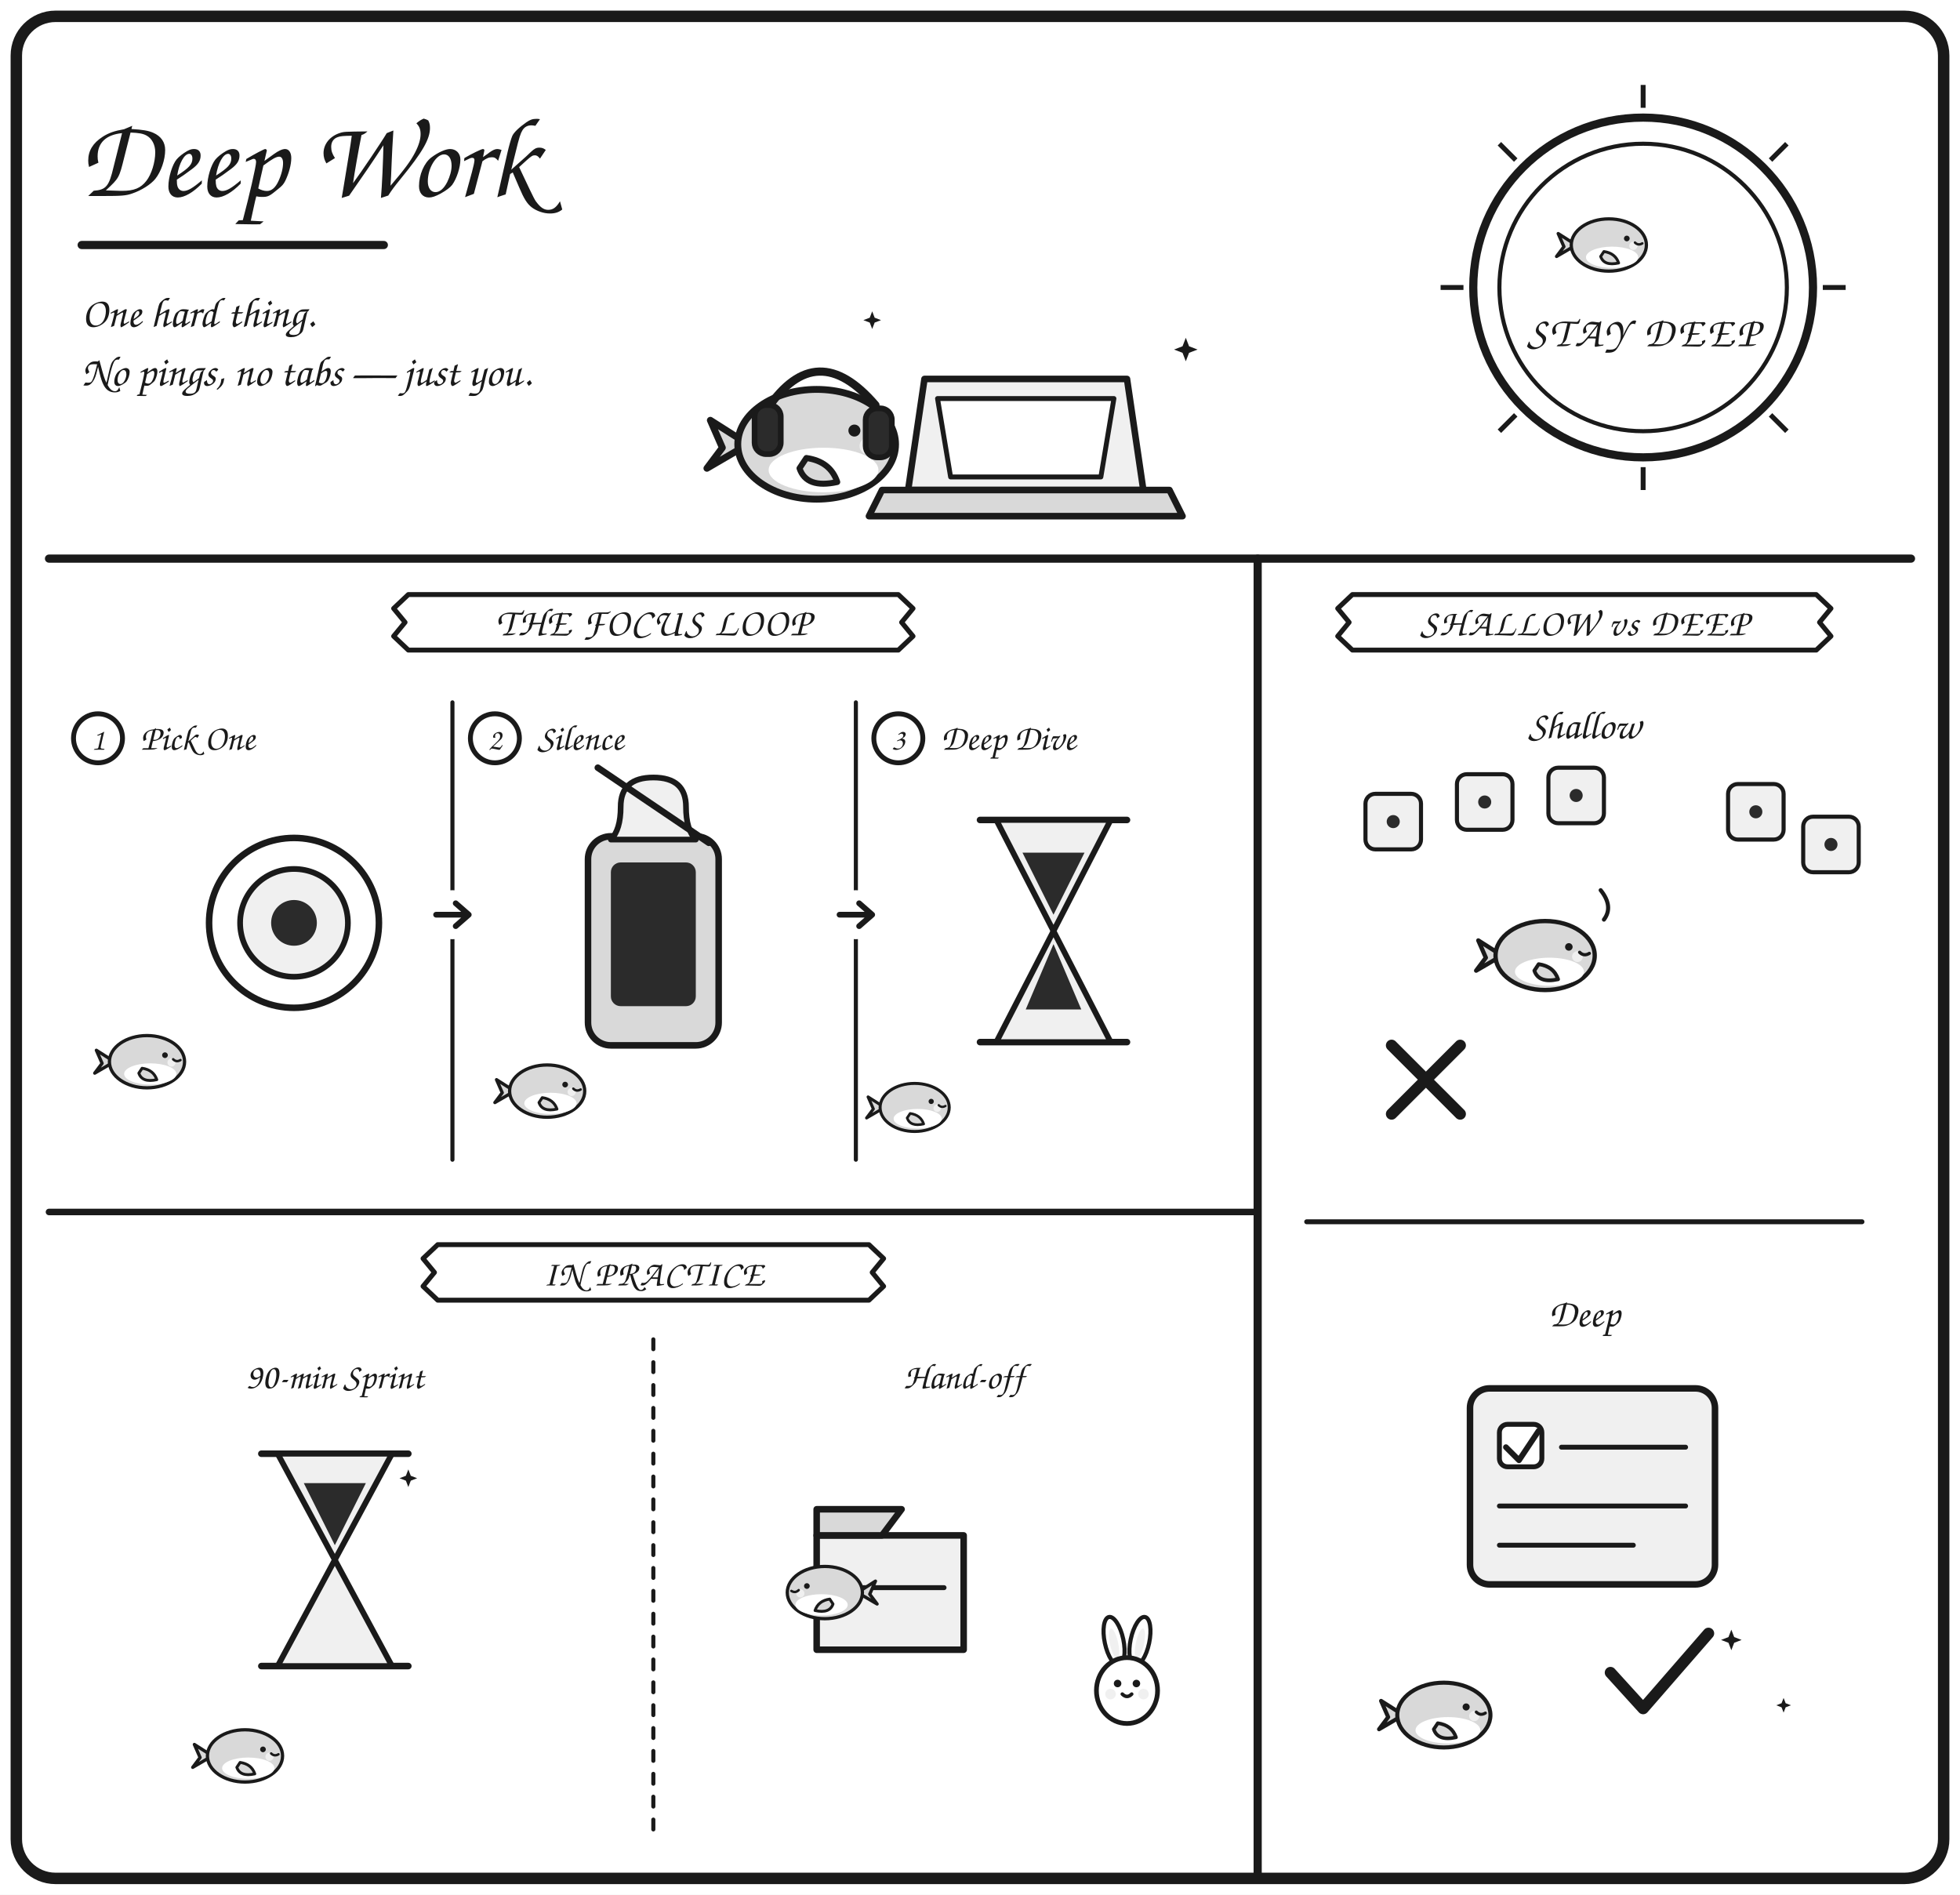
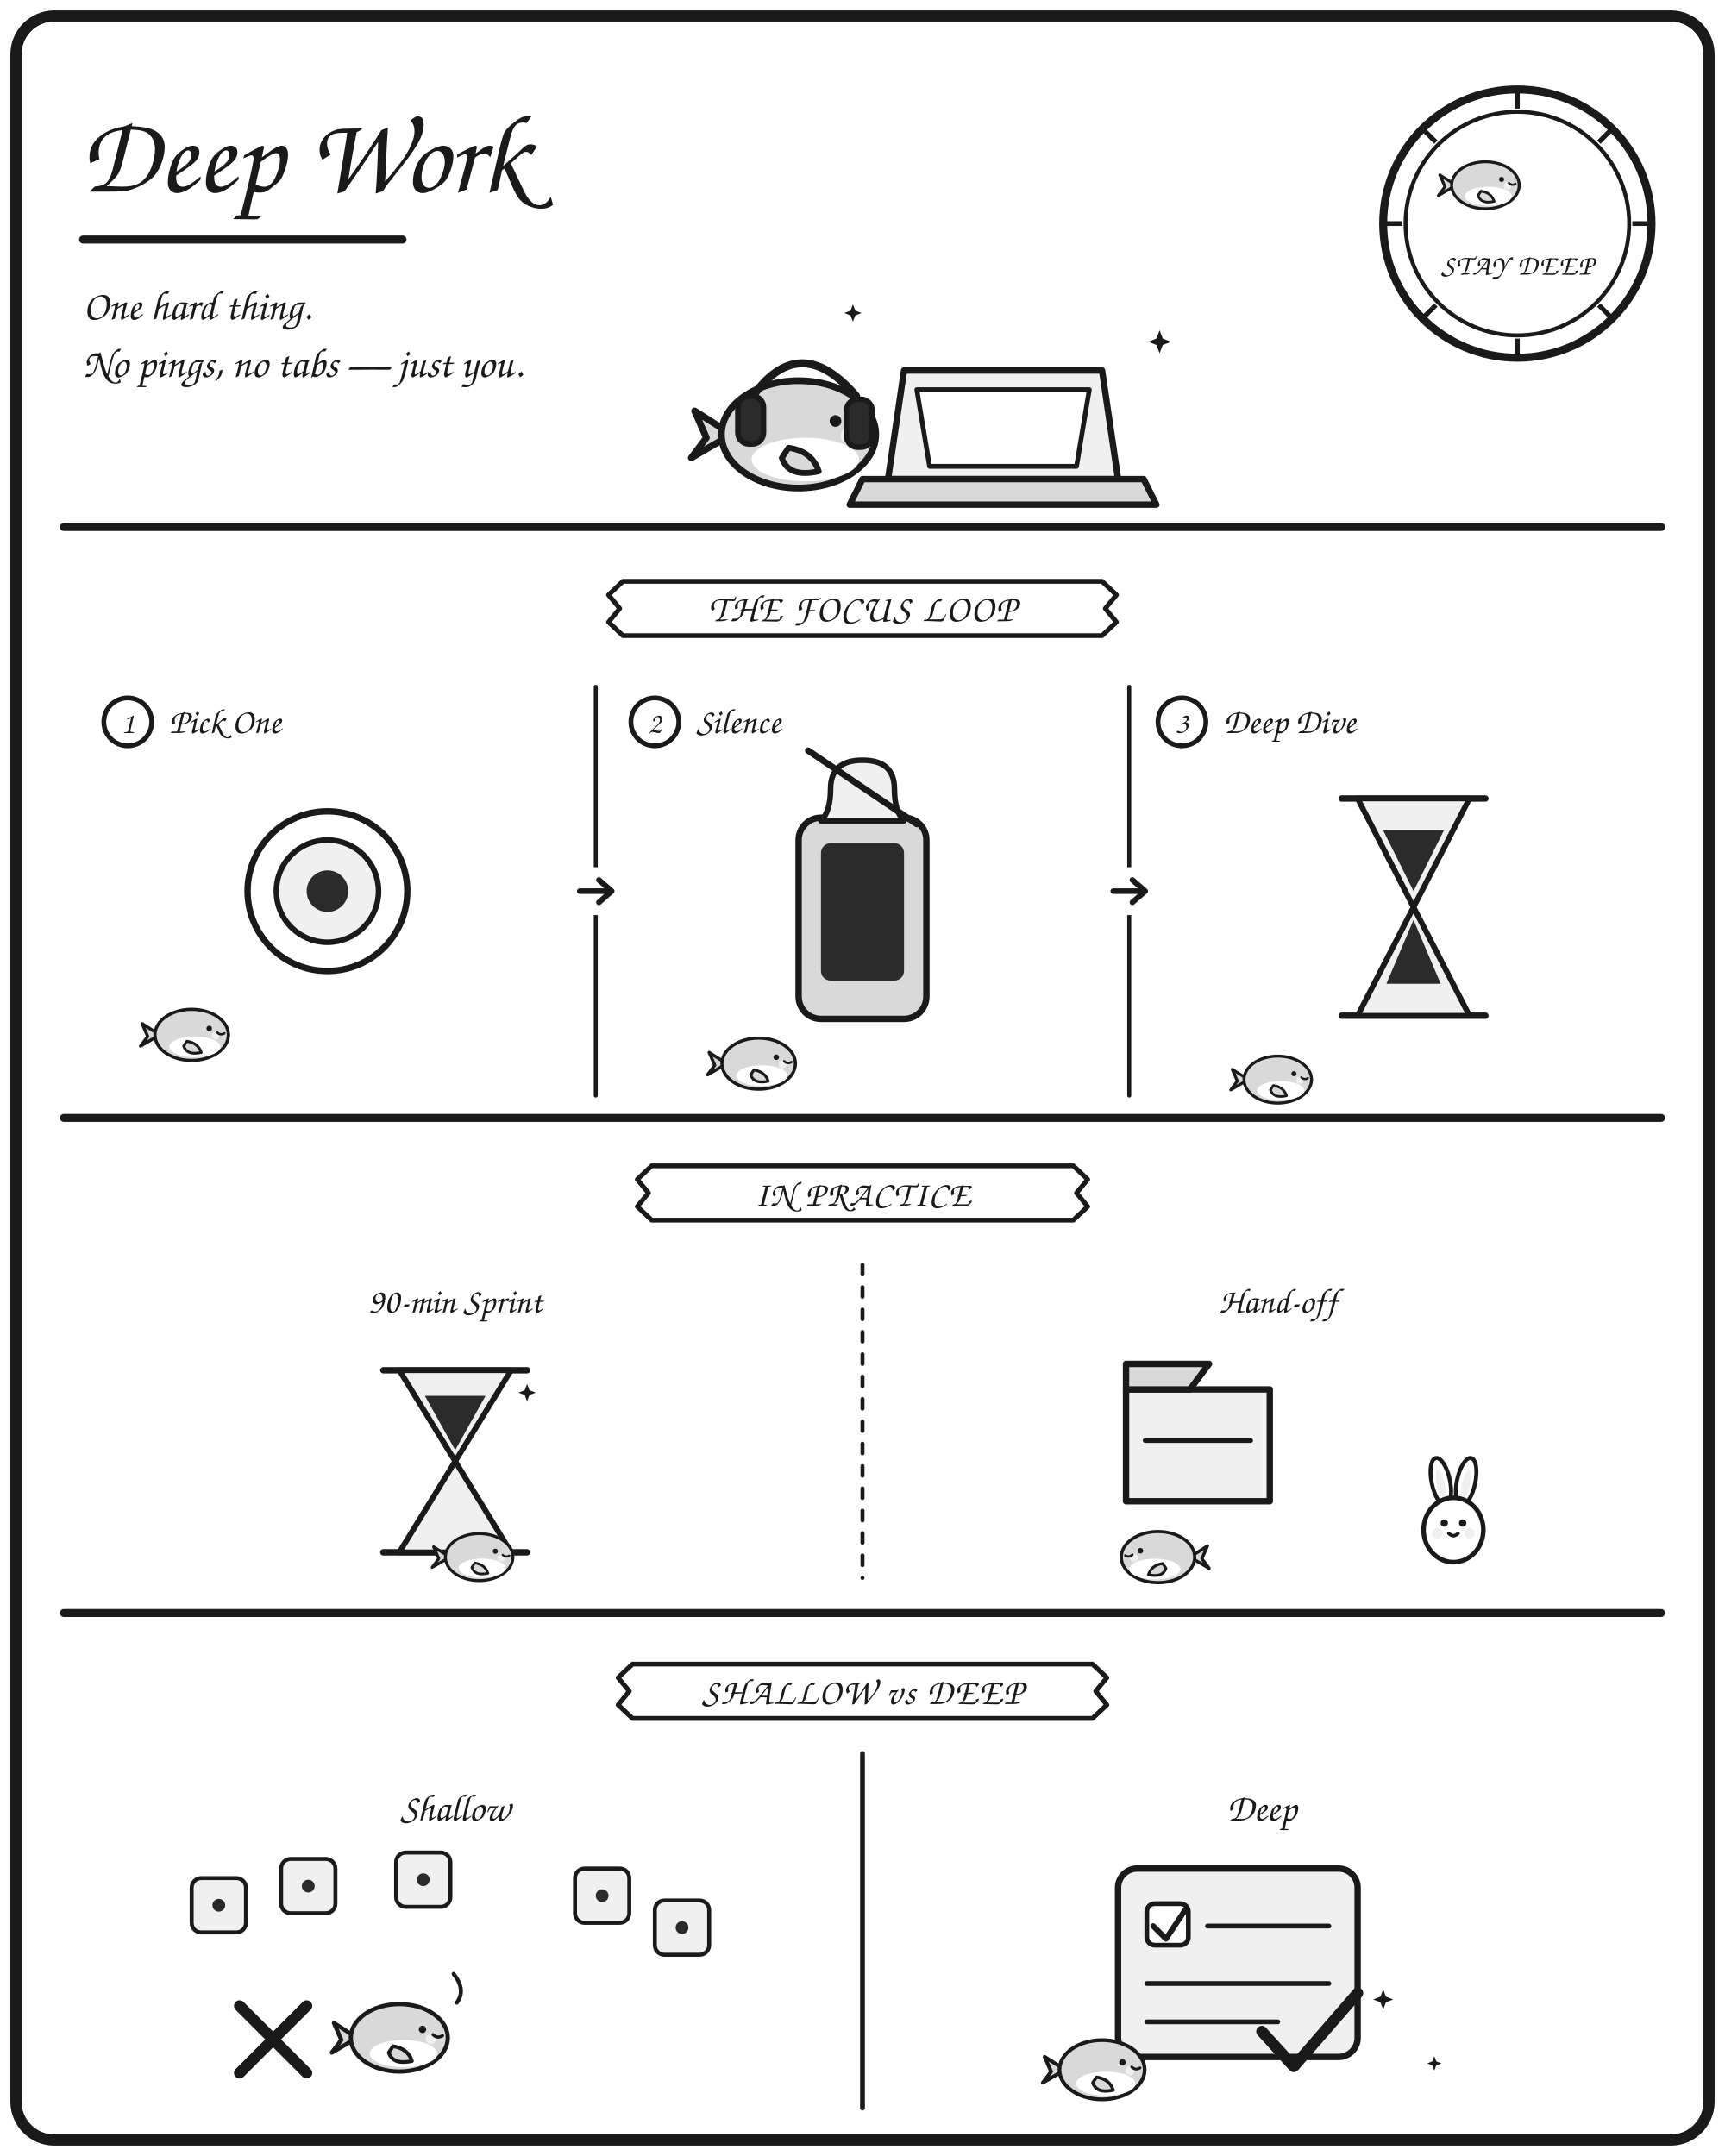
- <svg xmlns="http://www.w3.org/2000/svg" xmlns:xlink="http://www.w3.org/1999/xlink" viewBox="0 0 1200 1160" width="1200" height="1160">
+ <svg xmlns="http://www.w3.org/2000/svg" xmlns:xlink="http://www.w3.org/1999/xlink" viewBox="0 0 1080 1350" width="1080" height="1350">
  <style>
    text { font-family: 'Patrick Hand', 'Comic Neue', 'Gaegu', cursive; fill: #1A1A1A; }
    .stroke { stroke: #1A1A1A; stroke-linecap: round; stroke-linejoin: round; }
  </style>
  <defs>
    <g id="whale">
      <path class="stroke" d="M -40 0 L -62 -14 L -55 2 L -64 14 Z" fill="#D9D9D9" stroke-width="4" />
      <ellipse class="stroke" cx="0" cy="0" rx="46" ry="32" fill="#D9D9D9" stroke-width="4" />
      <ellipse cx="4" cy="15" rx="32" ry="13" fill="#FFFFFF" />
      <path class="stroke" d="M -6 8 q 14 2 18 14 q -18 4 -22 -8 z" fill="#D9D9D9" stroke-width="3.5" />
      <circle cx="22" cy="-8" r="3.5" fill="#1A1A1A" />
      <circle cx="30" cy="1" r="5" fill="#F0F0F0" />
      <path class="stroke" d="M 32 -3 q 4 4 9 1" fill="none" stroke-width="3" />
    </g>
    <g id="rabbit">
      <ellipse class="stroke" cx="-11" cy="-42" rx="8" ry="21" transform="rotate(-12 -11 -42)" fill="#FFFFFF" stroke-width="3.5" />
      <ellipse cx="-11" cy="-40" rx="3.5" ry="13" transform="rotate(-12 -11 -40)" fill="#F0F0F0" />
      <ellipse class="stroke" cx="11" cy="-42" rx="8" ry="21" transform="rotate(12 11 -42)" fill="#FFFFFF" stroke-width="3.5" />
      <ellipse cx="11" cy="-40" rx="3.5" ry="13" transform="rotate(12 11 -40)" fill="#F0F0F0" />
      <ellipse class="stroke" cx="0" cy="0" rx="26" ry="28" fill="#FFFFFF" stroke-width="4" />
      <circle cx="-8" cy="-6" r="3.2" fill="#1A1A1A" />
      <circle cx="8" cy="-6" r="3.2" fill="#1A1A1A" />
      <circle cx="-14" cy="3" r="4.5" fill="#F0F0F0" />
      <circle cx="14" cy="3" r="4.5" fill="#F0F0F0" />
      <path class="stroke" d="M -4 3 q 4 4 8 0" fill="none" stroke-width="3" />
    </g>
    <path id="spark" d="M 0 -9 L 2.5 -2.5 L 9 0 L 2.5 2.5 L 0 9 L -2.5 2.5 L -9 0 L -2.5 -2.5 Z" fill="#1A1A1A" />
  </defs>
-   <rect x="0" y="0" width="1200" height="1160" fill="#FFFFFF" />
-   <text x="48" y="120" font-size="70">Deep Work</text>
-   <line class="stroke" x1="50" y1="150" x2="235" y2="150" stroke-width="5" />
-   <text x="50" y="200" font-size="26">One hard thing.</text>
-   <text x="50" y="236" font-size="26">No pings, no tabs — just you.</text>
+   <rect x="0" y="0" width="1080" height="1350" fill="#FFFFFF" />
+   <text x="50" y="120" font-size="70">Deep Work</text>
+   <line class="stroke" x1="52" y1="150" x2="252" y2="150" stroke-width="5" />
+   <text x="52" y="200" font-size="26">One hard thing.</text>
+   <text x="52" y="236" font-size="26">No pings, no tabs — just you.</text>
  <g>
    <path class="stroke" d="M 556 300 L 700 300 L 690 232 L 566 232 Z" fill="#F0F0F0" stroke-width="4" />
    <path class="stroke" d="M 574 244 L 682 244 L 674 292 L 582 292 Z" fill="#FFFFFF" stroke-width="3" />
    <path class="stroke" d="M 540 300 L 716 300 L 724 316 L 532 316 Z" fill="#D9D9D9" stroke-width="4" />
    <use xlink:href="#whale" transform="translate(500,272) scale(1.05)" />
    <path class="stroke" d="M 470 250 q 30 -44 66 -2" fill="none" stroke-width="5" />
    <rect class="stroke" x="462" y="248" width="16" height="30" rx="7" fill="#2B2B2B" stroke-width="3.5" />
    <rect class="stroke" x="530" y="250" width="16" height="30" rx="7" fill="#2B2B2B" stroke-width="3.5" />
    <use xlink:href="#spark" transform="translate(726,214) scale(0.8)" />
    <use xlink:href="#spark" transform="translate(534,196) scale(0.6)" />
  </g>
  <g>
-     <circle class="stroke" cx="1006" cy="176" r="104" fill="#FFFFFF" stroke-width="5" />
-     <circle class="stroke" cx="1006" cy="176" r="88" fill="#FFFFFF" stroke-width="2.5" />
+     <circle class="stroke" cx="950" cy="140" r="84" fill="#FFFFFF" stroke-width="5" />
+     <circle class="stroke" cx="950" cy="140" r="70" fill="#FFFFFF" stroke-width="2.5" />
    <g stroke="#1A1A1A" stroke-width="3">
-       <line x1="1006" y1="52" x2="1006" y2="66" />
-       <line x1="1130" y1="176" x2="1116" y2="176" />
-       <line x1="1006" y1="300" x2="1006" y2="286" />
-       <line x1="882" y1="176" x2="896" y2="176" />
-       <line x1="1094" y1="88" x2="1084" y2="98" />
-       <line x1="1094" y1="264" x2="1084" y2="254" />
-       <line x1="918" y1="264" x2="928" y2="254" />
-       <line x1="918" y1="88" x2="928" y2="98" />
+       <line x1="950" y1="56" x2="950" y2="68" />
+       <line x1="1034" y1="140" x2="1022" y2="140" />
+       <line x1="950" y1="224" x2="950" y2="212" />
+       <line x1="866" y1="140" x2="878" y2="140" />
+       <line x1="1009" y1="81" x2="1001" y2="89" />
+       <line x1="1009" y1="199" x2="1001" y2="191" />
+       <line x1="891" y1="199" x2="899" y2="191" />
+       <line x1="891" y1="81" x2="899" y2="89" />
    </g>
-     <use xlink:href="#whale" transform="translate(985,150) scale(0.5)" />
-     <text x="1006" y="212" font-size="26" text-anchor="middle" letter-spacing="2">STAY DEEP</text>
+     <use xlink:href="#whale" transform="translate(930,116) scale(0.46)" />
+     <text x="950" y="172" font-size="18" text-anchor="middle" letter-spacing="1">STAY DEEP</text>
  </g>
-   <line class="stroke" x1="30" y1="342" x2="1170" y2="342" stroke-width="5" />
-   <line class="stroke" x1="770" y1="342" x2="770" y2="1150" stroke-width="5" />
-   <line class="stroke" x1="30" y1="742" x2="770" y2="742" stroke-width="4" />
+   <line class="stroke" x1="40" y1="330" x2="1040" y2="330" stroke-width="5" />
+   <line class="stroke" x1="40" y1="700" x2="1040" y2="700" stroke-width="5" />
+   <line class="stroke" x1="40" y1="1010" x2="1040" y2="1010" stroke-width="5" />
  <g>
-     <path class="stroke" d="M 250 364 L 550 364 L 559 372.5 L 552 381 L 559 389.5 L 550 398 L 250 398 L 241 389.5 L 248 381 L 241 372.5 Z" fill="#FFFFFF" stroke-width="3" />
-     <text x="400" y="389" font-size="24" text-anchor="middle" letter-spacing="1">THE FOCUS LOOP</text>
+     <path class="stroke" d="M 390 364 L 690 364 L 699 372.5 L 692 381 L 699 389.5 L 690 398 L 390 398 L 381 389.5 L 388 381 L 381 372.5 Z" fill="#FFFFFF" stroke-width="3" />
+     <text x="540" y="389" font-size="24" text-anchor="middle" letter-spacing="1">THE FOCUS LOOP</text>
  </g>
-   <line class="stroke" x1="277" y1="430" x2="277" y2="710" stroke-width="2.5" />
-   <line class="stroke" x1="524" y1="430" x2="524" y2="710" stroke-width="2.5" />
-   <circle class="stroke" cx="60" cy="452" r="15" fill="#FFFFFF" stroke-width="3" />
-   <text x="60" y="459" font-size="19" text-anchor="middle">1</text>
-   <text x="86" y="459" font-size="22">Pick One</text>
-   <circle class="stroke" cx="180" cy="565" r="52" fill="#FFFFFF" stroke-width="4" />
-   <circle class="stroke" cx="180" cy="565" r="33" fill="#F0F0F0" stroke-width="3.5" />
-   <circle cx="180" cy="565" r="14" fill="#2B2B2B" />
-   <use xlink:href="#whale" transform="translate(90,650) scale(0.5)" />
-   <circle class="stroke" cx="303" cy="452" r="15" fill="#FFFFFF" stroke-width="3" />
-   <text x="303" y="459" font-size="19" text-anchor="middle">2</text>
-   <text x="329" y="459" font-size="22">Silence</text>
-   <rect class="stroke" x="360" y="512" width="80" height="128" rx="14" fill="#D9D9D9" stroke-width="4" />
-   <rect x="374" y="528" width="52" height="88" rx="6" fill="#2B2B2B" />
+   <line class="stroke" x1="373" y1="430" x2="373" y2="686" stroke-width="2.5" />
+   <line class="stroke" x1="707" y1="430" x2="707" y2="686" stroke-width="2.5" />
+   <circle class="stroke" cx="80" cy="452" r="15" fill="#FFFFFF" stroke-width="3" />
+   <text x="80" y="459" font-size="19" text-anchor="middle">1</text>
+   <text x="106" y="459" font-size="22">Pick One</text>
+   <circle class="stroke" cx="205" cy="558" r="50" fill="#FFFFFF" stroke-width="4" />
+   <circle class="stroke" cx="205" cy="558" r="32" fill="#F0F0F0" stroke-width="3.5" />
+   <circle cx="205" cy="558" r="13" fill="#2B2B2B" />
+   <use xlink:href="#whale" transform="translate(120,648) scale(0.5)" />
+   <circle class="stroke" cx="410" cy="452" r="15" fill="#FFFFFF" stroke-width="3" />
+   <text x="410" y="459" font-size="19" text-anchor="middle">2</text>
+   <text x="436" y="459" font-size="22">Silence</text>
+   <rect class="stroke" x="500" y="512" width="80" height="126" rx="14" fill="#D9D9D9" stroke-width="4" />
+   <rect x="514" y="528" width="52" height="86" rx="6" fill="#2B2B2B" />
  <g>
-     <path class="stroke" d="M 400 476 q 20 0 20 18 q 0 14 6 20 l -52 0 q 6 -6 6 -20 q 0 -18 20 -18 Z" fill="#F0F0F0" stroke-width="3.5" />
-     <line class="stroke" x1="366" y1="470" x2="434" y2="516" stroke-width="4" />
+     <path class="stroke" d="M 540 476 q 20 0 20 18 q 0 14 6 20 l -52 0 q 6 -6 6 -20 q 0 -18 20 -18 Z" fill="#F0F0F0" stroke-width="3.5" />
+     <line class="stroke" x1="506" y1="470" x2="574" y2="516" stroke-width="4" />
  </g>
-   <use xlink:href="#whale" transform="translate(335,668) scale(0.5)" />
-   <circle class="stroke" cx="550" cy="452" r="15" fill="#FFFFFF" stroke-width="3" />
-   <text x="550" y="459" font-size="19" text-anchor="middle">3</text>
-   <text x="576" y="459" font-size="22">Deep Dive</text>
+   <use xlink:href="#whale" transform="translate(475,666) scale(0.5)" />
+   <circle class="stroke" cx="740" cy="452" r="15" fill="#FFFFFF" stroke-width="3" />
+   <text x="740" y="459" font-size="19" text-anchor="middle">3</text>
+   <text x="766" y="459" font-size="22">Deep Dive</text>
  <g>
-     <line class="stroke" x1="600" y1="502" x2="690" y2="502" stroke-width="4" />
-     <line class="stroke" x1="600" y1="638" x2="690" y2="638" stroke-width="4" />
-     <path class="stroke" d="M 610 502 L 680 502 L 645 570 Z" fill="#F0F0F0" stroke-width="3.5" />
-     <path class="stroke" d="M 610 638 L 680 638 L 645 570 Z" fill="#F0F0F0" stroke-width="3.5" />
-     <path d="M 626 522 L 664 522 L 645 560 Z" fill="#2B2B2B" />
-     <path d="M 645 578 L 662 618 L 628 618 Z" fill="#2B2B2B" />
+     <line class="stroke" x1="840" y1="500" x2="930" y2="500" stroke-width="4" />
+     <line class="stroke" x1="840" y1="636" x2="930" y2="636" stroke-width="4" />
+     <path class="stroke" d="M 850 500 L 920 500 L 885 568 Z" fill="#F0F0F0" stroke-width="3.5" />
+     <path class="stroke" d="M 850 636 L 920 636 L 885 568 Z" fill="#F0F0F0" stroke-width="3.5" />
+     <path d="M 866 520 L 904 520 L 885 558 Z" fill="#2B2B2B" />
+     <path d="M 885 576 L 902 616 L 868 616 Z" fill="#2B2B2B" />
  </g>
-   <use xlink:href="#whale" transform="translate(560,678) scale(0.46)" />
+   <use xlink:href="#whale" transform="translate(800,676) scale(0.46)" />
  <g>
-     <circle cx="277" cy="560" r="15" fill="#FFFFFF" />
-     <path class="stroke" d="M 267 560 L 285 560 M 279 553 L 287 560 L 279 567" fill="none" stroke-width="3.5" />
-     <circle cx="524" cy="560" r="15" fill="#FFFFFF" />
-     <path class="stroke" d="M 514 560 L 532 560 M 526 553 L 534 560 L 526 567" fill="none" stroke-width="3.5" />
+     <circle cx="373" cy="558" r="15" fill="#FFFFFF" />
+     <path class="stroke" d="M 363 558 L 381 558 M 375 551 L 383 558 L 375 565" fill="none" stroke-width="3.5" />
+     <circle cx="707" cy="558" r="15" fill="#FFFFFF" />
+     <path class="stroke" d="M 697 558 L 715 558 M 709 551 L 717 558 L 709 565" fill="none" stroke-width="3.5" />
  </g>
  <g>
-     <path class="stroke" d="M 268 762 L 532 762 L 541 770.5 L 534 779 L 541 787.5 L 532 796 L 268 796 L 259 787.5 L 266 779 L 259 770.5 Z" fill="#FFFFFF" stroke-width="3" />
-     <text x="400" y="787" font-size="22" text-anchor="middle" letter-spacing="1">IN PRACTICE</text>
+     <path class="stroke" d="M 408 730 L 672 730 L 681 738.5 L 674 747 L 681 755.5 L 672 764 L 408 764 L 399 755.5 L 406 747 L 399 738.5 Z" fill="#FFFFFF" stroke-width="3" />
+     <text x="540" y="755" font-size="22" text-anchor="middle" letter-spacing="1">IN PRACTICE</text>
  </g>
-   <line class="stroke" x1="400" y1="820" x2="400" y2="1120" stroke-width="2.5" stroke-dasharray="6 8" />
-   <text x="205" y="850" font-size="22" text-anchor="middle">90-min Sprint</text>
+   <line class="stroke" x1="540" y1="792" x2="540" y2="988" stroke-width="2.5" stroke-dasharray="6 8" />
+   <text x="285" y="822" font-size="22" text-anchor="middle">90-min Sprint</text>
  <g>
-     <line class="stroke" x1="160" y1="890" x2="250" y2="890" stroke-width="4" />
-     <line class="stroke" x1="160" y1="1020" x2="250" y2="1020" stroke-width="4" />
-     <path class="stroke" d="M 170 890 L 240 890 L 205 955 Z" fill="#F0F0F0" stroke-width="3.5" />
-     <path class="stroke" d="M 170 1020 L 240 1020 L 205 955 Z" fill="#F0F0F0" stroke-width="3.5" />
-     <path d="M 186 908 L 224 908 L 205 946 Z" fill="#2B2B2B" />
+     <line class="stroke" x1="240" y1="858" x2="330" y2="858" stroke-width="4" />
+     <line class="stroke" x1="240" y1="972" x2="330" y2="972" stroke-width="4" />
+     <path class="stroke" d="M 250 858 L 320 858 L 285 915 Z" fill="#F0F0F0" stroke-width="3.5" />
+     <path class="stroke" d="M 250 972 L 320 972 L 285 915 Z" fill="#F0F0F0" stroke-width="3.5" />
+     <path d="M 266 874 L 304 874 L 285 908 Z" fill="#2B2B2B" />
  </g>
-   <use xlink:href="#whale" transform="translate(150,1075) scale(0.5)" />
-   <use xlink:href="#spark" transform="translate(250,905) scale(0.6)" />
-   <text x="590" y="850" font-size="22" text-anchor="middle">Hand-off</text>
-   <use xlink:href="#rabbit" transform="translate(690,1035) scale(0.72)" />
-   <path class="stroke" d="M 500 940 L 590 940 L 590 1010 L 500 1010 Z" fill="#F0F0F0" stroke-width="4" />
-   <path class="stroke" d="M 500 940 L 540 940 L 552 924 L 500 924 Z" fill="#D9D9D9" stroke-width="4" />
-   <line class="stroke" x1="512" y1="972" x2="578" y2="972" stroke-width="3" />
-   <use xlink:href="#whale" transform="translate(505,975) scale(-0.5,0.5)" />
+   <use xlink:href="#whale" transform="translate(300,975) scale(0.46)" />
+   <use xlink:href="#spark" transform="translate(330,872) scale(0.6)" />
+   <text x="800" y="822" font-size="22" text-anchor="middle">Hand-off</text>
+   <use xlink:href="#rabbit" transform="translate(910,958) scale(0.72)" />
+   <path class="stroke" d="M 705 870 L 795 870 L 795 940 L 705 940 Z" fill="#F0F0F0" stroke-width="4" />
+   <path class="stroke" d="M 705 870 L 745 870 L 757 854 L 705 854 Z" fill="#D9D9D9" stroke-width="4" />
+   <line class="stroke" x1="717" y1="902" x2="783" y2="902" stroke-width="3" />
+   <use xlink:href="#whale" transform="translate(725,975) scale(-0.5,0.5)" />
  <g>
-     <path class="stroke" d="M 828 364 L 1112 364 L 1121 372.5 L 1114 381 L 1121 389.5 L 1112 398 L 828 398 L 819 389.5 L 826 381 L 819 372.5 Z" fill="#FFFFFF" stroke-width="3" />
-     <text x="970" y="389" font-size="23" text-anchor="middle" letter-spacing="1">SHALLOW vs DEEP</text>
+     <path class="stroke" d="M 396 1042 L 684 1042 L 693 1050.5 L 686 1059 L 693 1067.5 L 684 1076 L 396 1076 L 387 1067.5 L 394 1059 L 387 1050.5 Z" fill="#FFFFFF" stroke-width="3" />
+     <text x="540" y="1067" font-size="23" text-anchor="middle" letter-spacing="1">SHALLOW vs DEEP</text>
  </g>
-   <line class="stroke" x1="800" y1="748" x2="1140" y2="748" stroke-width="3" />
-   <text x="970" y="452" font-size="24" text-anchor="middle">Shallow</text>
+   <line class="stroke" x1="540" y1="1098" x2="540" y2="1320" stroke-width="3" />
+   <text x="285" y="1140" font-size="24" text-anchor="middle">Shallow</text>
  <g fill="#F0F0F0" class="stroke" stroke-width="2.5">
-     <rect x="836" y="486" width="34" height="34" rx="6" />
-     <rect x="892" y="474" width="34" height="34" rx="6" />
-     <rect x="1058" y="480" width="34" height="34" rx="6" />
-     <rect x="1104" y="500" width="34" height="34" rx="6" />
-     <rect x="948" y="470" width="34" height="34" rx="6" />
+     <rect x="120" y="1176" width="34" height="34" rx="6" />
+     <rect x="176" y="1164" width="34" height="34" rx="6" />
+     <rect x="360" y="1170" width="34" height="34" rx="6" />
+     <rect x="410" y="1190" width="34" height="34" rx="6" />
+     <rect x="248" y="1160" width="34" height="34" rx="6" />
  </g>
  <g fill="#2B2B2B">
-     <circle cx="853" cy="503" r="4" />
-     <circle cx="909" cy="491" r="4" />
-     <circle cx="1075" cy="497" r="4" />
-     <circle cx="1121" cy="517" r="4" />
-     <circle cx="965" cy="487" r="4" />
+     <circle cx="137" cy="1193" r="4" />
+     <circle cx="193" cy="1181" r="4" />
+     <circle cx="377" cy="1187" r="4" />
+     <circle cx="427" cy="1207" r="4" />
+     <circle cx="265" cy="1177" r="4" />
  </g>
-   <use xlink:href="#whale" transform="translate(946,585) scale(0.66)" />
-   <path class="stroke" d="M 980 545 q 8 10 2 18" fill="none" stroke-width="2.5" />
-   <path class="stroke" d="M 852 640 L 894 682 M 894 640 L 852 682" fill="none" stroke-width="7" />
-   <text x="970" y="812" font-size="24" text-anchor="middle">Deep</text>
-   <rect class="stroke" x="900" y="850" width="150" height="120" rx="12" fill="#F0F0F0" stroke-width="4" />
-   <rect class="stroke" x="918" y="872" width="26" height="26" rx="5" fill="#FFFFFF" stroke-width="3" />
-   <path class="stroke" d="M 922 886 L 930 894 L 942 876" fill="none" stroke-width="3.5" />
-   <line class="stroke" x1="956" y1="886" x2="1032" y2="886" stroke-width="3" />
-   <line class="stroke" x1="918" y1="922" x2="1032" y2="922" stroke-width="3" />
-   <line class="stroke" x1="918" y1="946" x2="1000" y2="946" stroke-width="3" />
-   <use xlink:href="#whale" transform="translate(884,1050) scale(0.62)" />
-   <path class="stroke" d="M 986 1024 L 1006 1046 L 1046 1000" fill="none" stroke-width="7" />
-   <use xlink:href="#spark" transform="translate(1060,1004) scale(0.7)" />
-   <use xlink:href="#spark" transform="translate(1092,1044) scale(0.5)" />
-   <rect x="10" y="10" width="1180" height="1140" rx="24" fill="none" stroke="#1A1A1A" stroke-width="7" />
+   <use xlink:href="#whale" transform="translate(250,1276) scale(0.66)" />
+   <path class="stroke" d="M 284 1236 q 8 10 2 18" fill="none" stroke-width="2.5" />
+   <path class="stroke" d="M 150 1256 L 192 1298 M 192 1256 L 150 1298" fill="none" stroke-width="7" />
+   <text x="790" y="1140" font-size="24" text-anchor="middle">Deep</text>
+   <rect class="stroke" x="700" y="1170" width="150" height="118" rx="12" fill="#F0F0F0" stroke-width="4" />
+   <rect class="stroke" x="718" y="1192" width="26" height="26" rx="5" fill="#FFFFFF" stroke-width="3" />
+   <path class="stroke" d="M 722 1206 L 730 1214 L 742 1196" fill="none" stroke-width="3.5" />
+   <line class="stroke" x1="756" y1="1206" x2="832" y2="1206" stroke-width="3" />
+   <line class="stroke" x1="718" y1="1242" x2="832" y2="1242" stroke-width="3" />
+   <line class="stroke" x1="718" y1="1266" x2="800" y2="1266" stroke-width="3" />
+   <use xlink:href="#whale" transform="translate(690,1296) scale(0.58)" />
+   <path class="stroke" d="M 790 1272 L 810 1294 L 850 1248" fill="none" stroke-width="7" />
+   <use xlink:href="#spark" transform="translate(866,1252) scale(0.7)" />
+   <use xlink:href="#spark" transform="translate(898,1292) scale(0.5)" />
+   <rect x="10" y="10" width="1060" height="1330" rx="24" fill="none" stroke="#1A1A1A" stroke-width="7" />
</svg>
